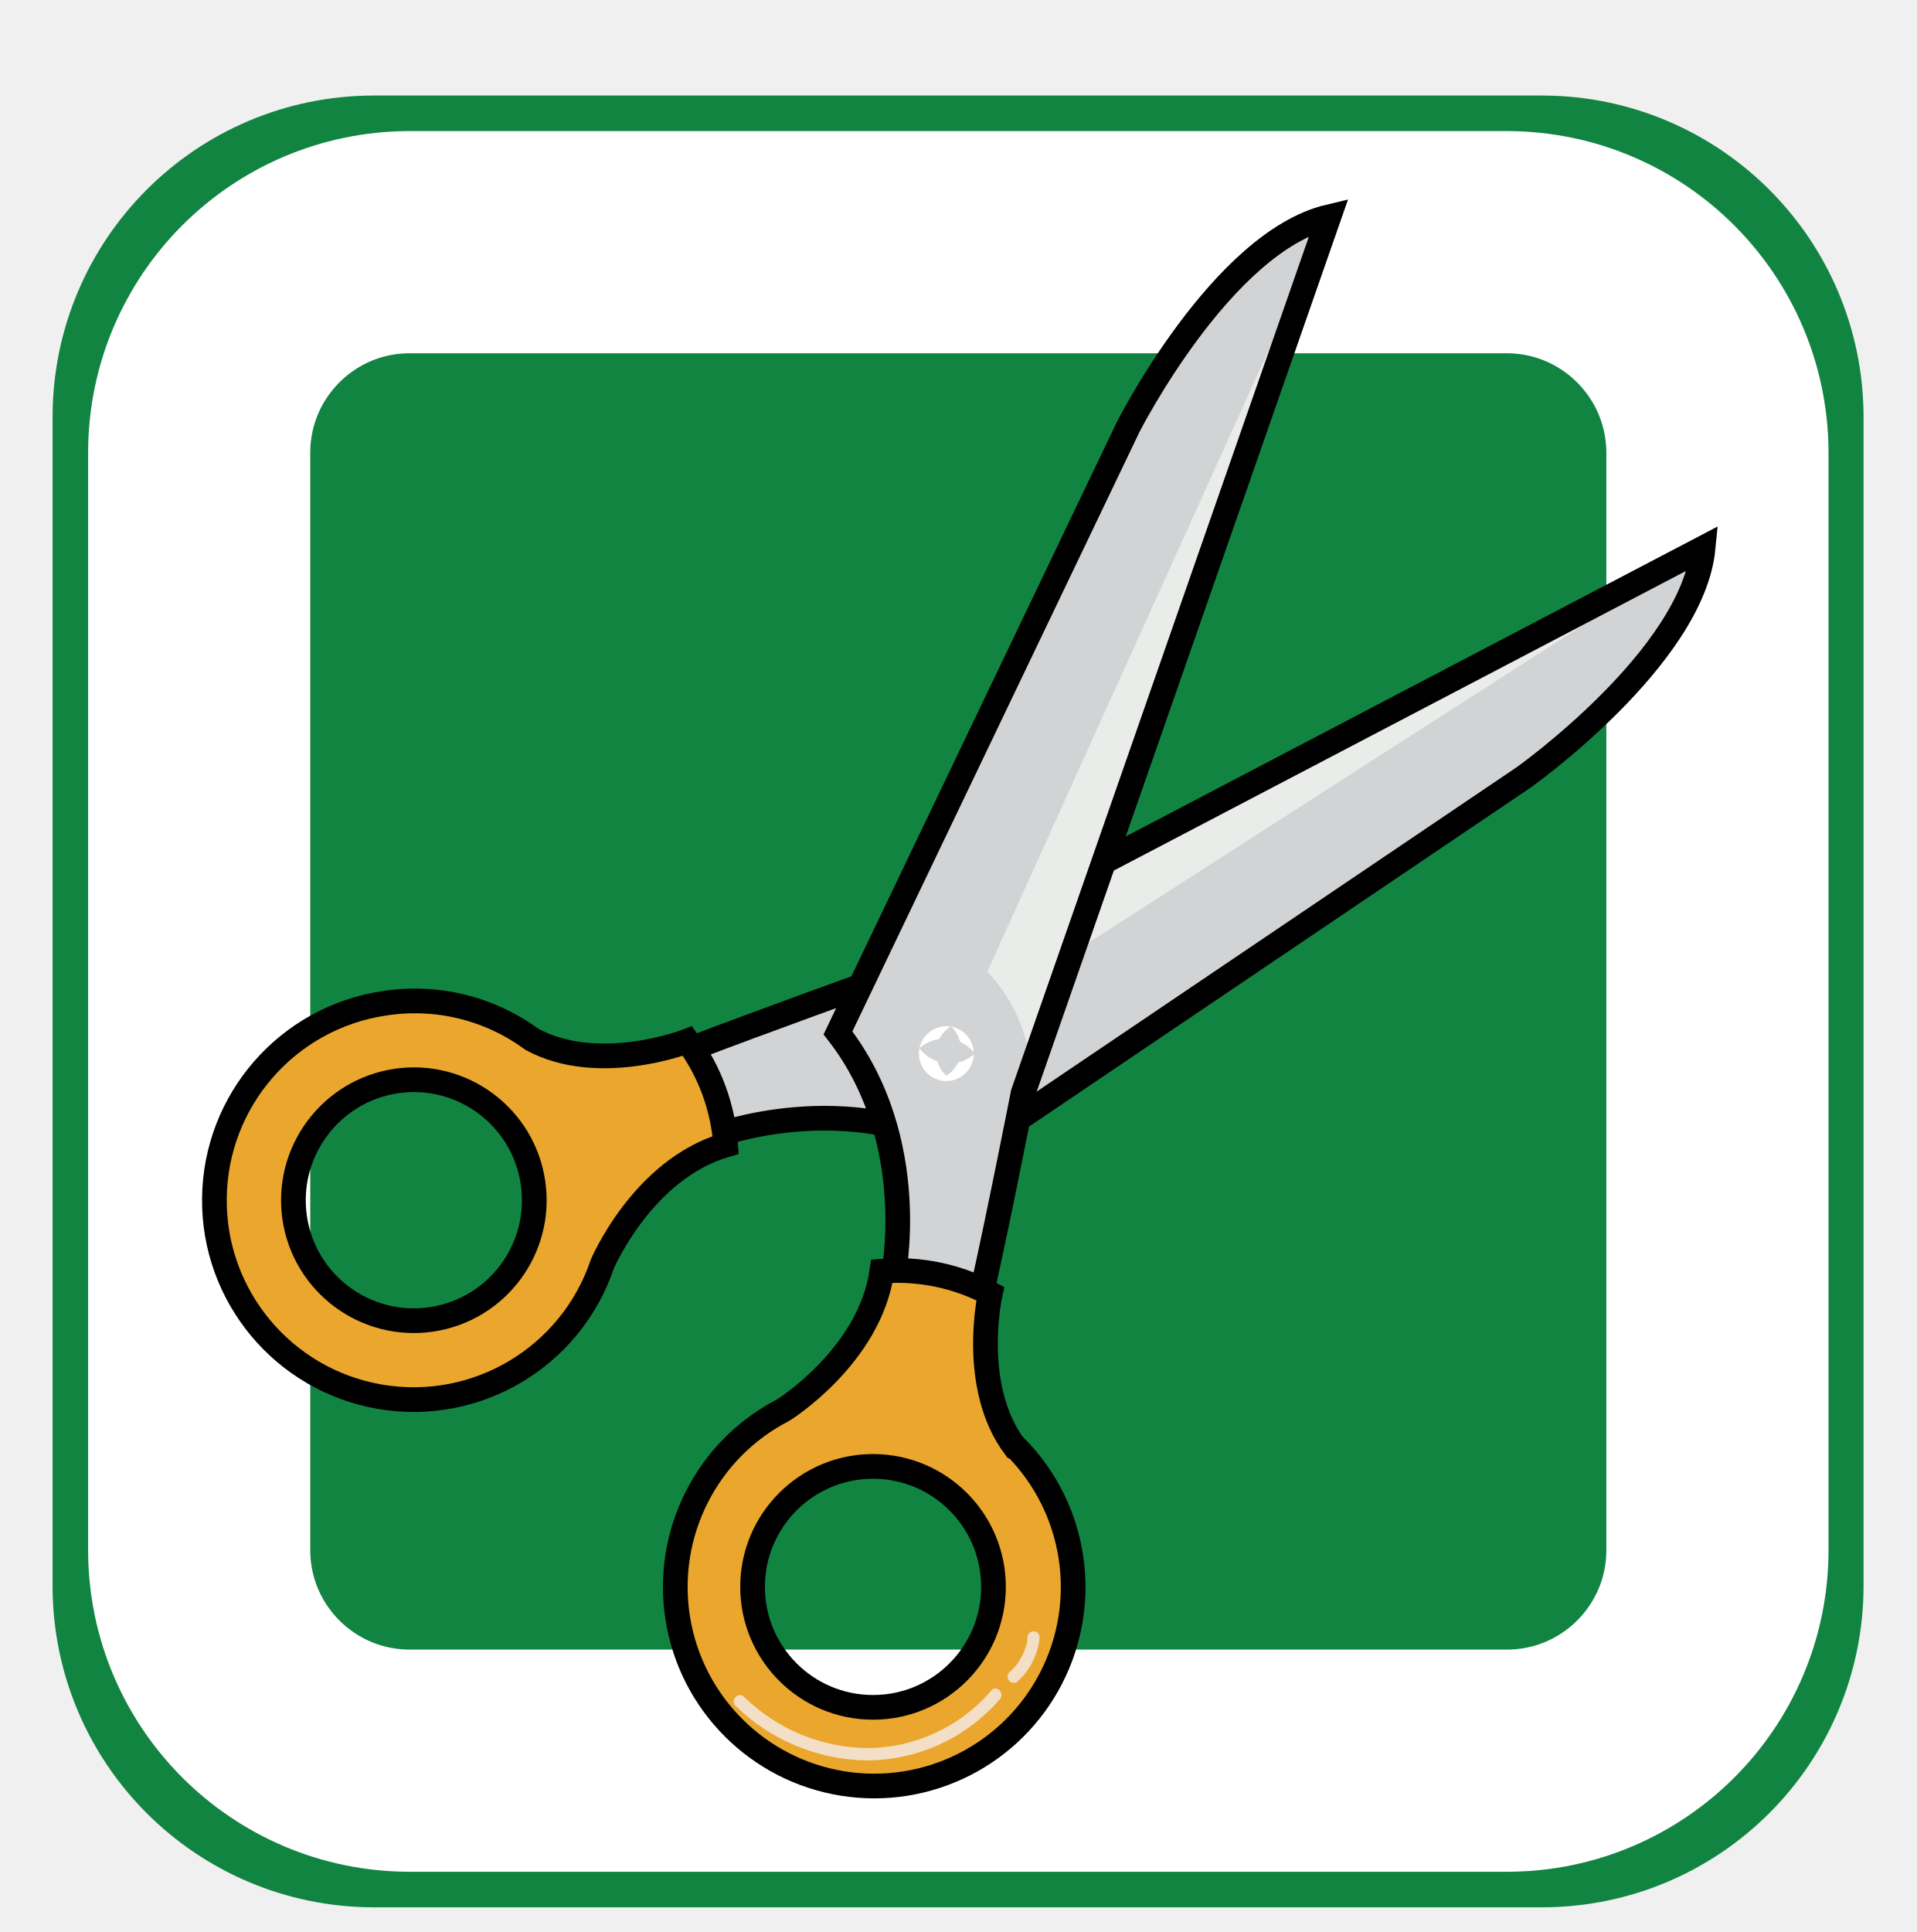
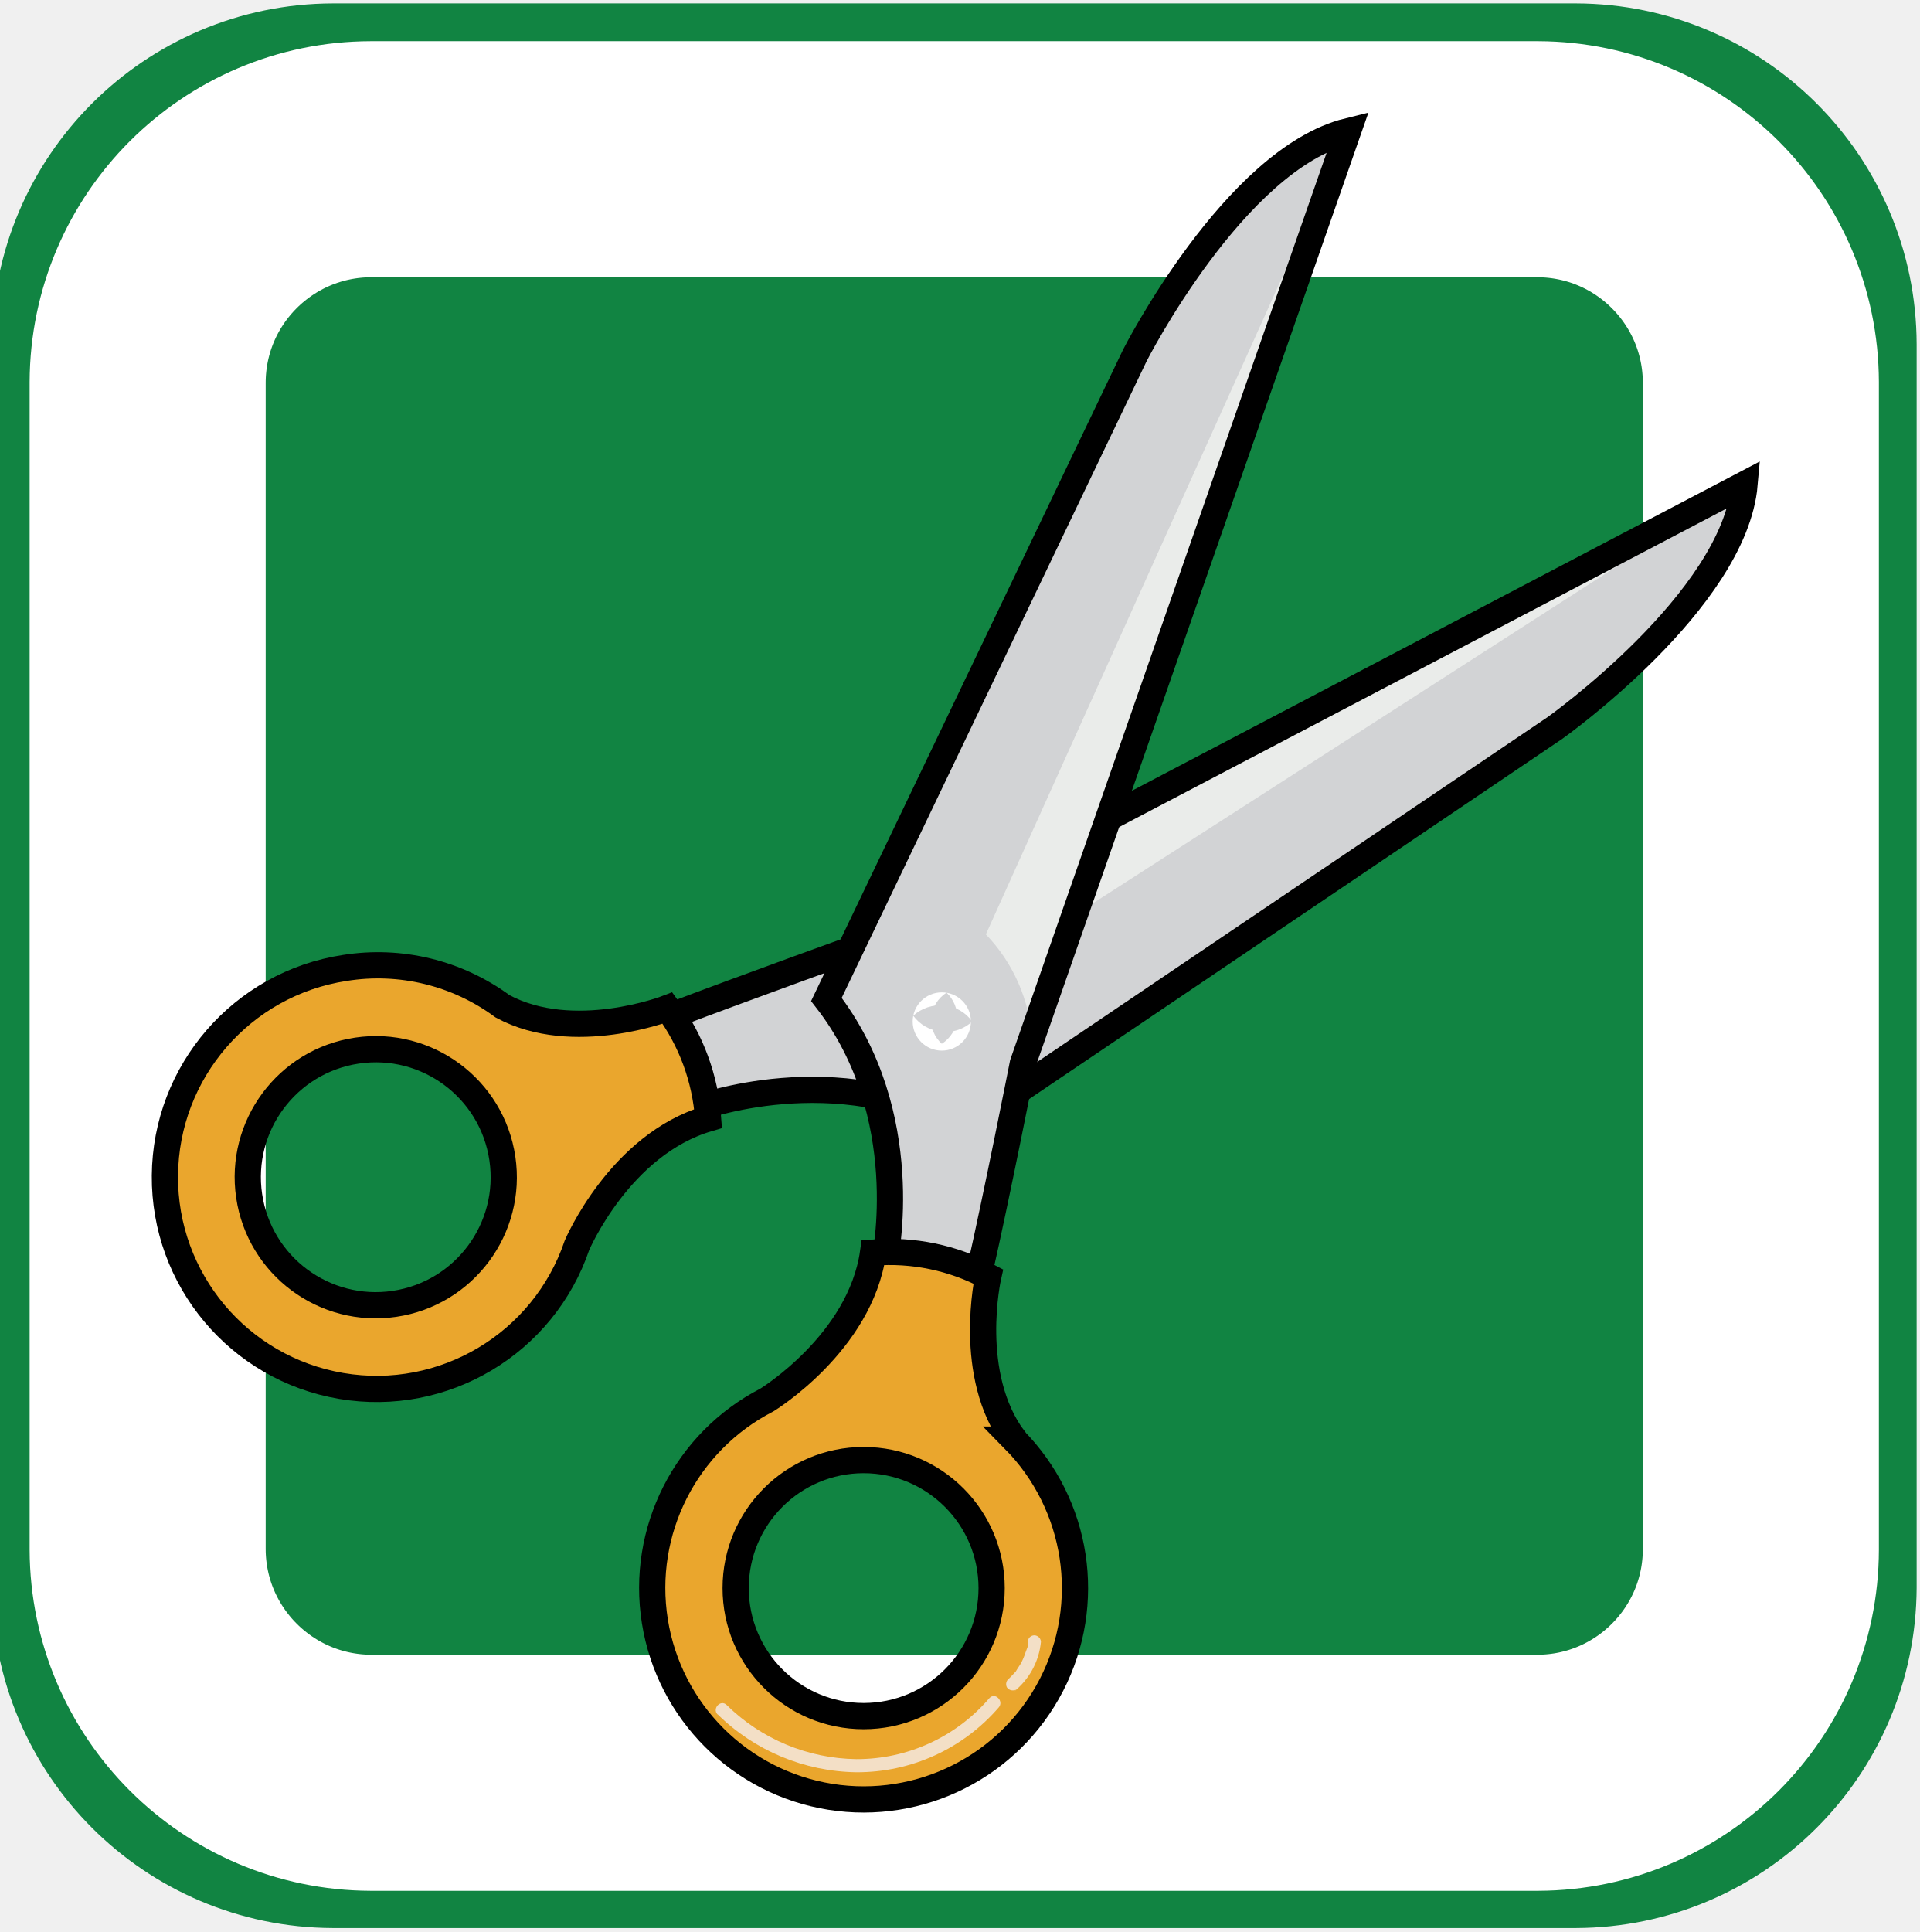
- <svg xmlns="http://www.w3.org/2000/svg" viewBox="0 0 77.65 78.26">
+ <svg xmlns="http://www.w3.org/2000/svg" viewBox="0 0 73.18 73.65">
  <defs>
    <style>.cls-1,.cls-5{fill:#eaecea;}.cls-1,.cls-8,.cls-9{stroke:#000;}.cls-1,.cls-10,.cls-3,.cls-4,.cls-8,.cls-9{stroke-miterlimit:10;}.cls-2{fill:#118442;}.cls-3,.cls-4,.cls-8{fill:none;}.cls-3{stroke:#118442;}.cls-3,.cls-4{stroke-width:9px;}.cls-4{stroke:#fff;}.cls-6{clip-path:url(#clip-path);}.cls-7{fill:#d2d3d5;}.cls-9{fill:#eaa62d;}.cls-10{fill:#fff;stroke:#d2d3d5;}.cls-11{clip-path:url(#clip-path-2);}.cls-12{fill:#f3dfc6;}</style>
    <clipPath id="clip-path">
-       <path class="cls-1" d="M29,46s5.32-2,10.16.74L61.73,31.49S68.57,26.64,69,22.2L35.65,39.66s-4.86,1.75-7.6,2.8S29,46,29,46Z" />
+       <path class="cls-1" d="M26.57,42.25s5.32-2,10.16.74L59.29,27.75s6.84-4.85,7.23-9.29L33.22,35.92s-4.87,1.75-7.6,2.79S26.57,42.25,26.57,42.25Z" />
    </clipPath>
    <clipPath id="clip-path-2">
-       <path class="cls-1" d="M36.17,51.79s1.19-5.56-2.22-9.95L45.71,17.29s3.79-7.48,8.13-8.51L41.45,44.28s-1,5.08-1.64,7.93S36.17,51.79,36.17,51.79Z" />
+       <path class="cls-1" d="M33.73,48.05s1.2-5.56-2.22-9.95L43.27,13.55S47.07,6.07,51.4,5L39,40.54s-1,5.07-1.65,7.93S33.73,48.05,33.73,48.05Z" />
    </clipPath>
  </defs>
  <g id="Layer_4" data-name="Layer 4">
-     <path class="cls-2" d="M71,64.26a8.53,8.53,0,0,1-8.51,8.5H15.13a8.52,8.52,0,0,1-8.5-8.5V16.87a8.52,8.52,0,0,1,8.5-8.5H62.51A8.53,8.53,0,0,1,71,16.87Z" />
-     <path class="cls-3" d="M71,64.26a8.53,8.53,0,0,1-8.51,8.5H15.13a8.52,8.52,0,0,1-8.5-8.5V16.87a8.52,8.52,0,0,1,8.5-8.5H62.51A8.53,8.53,0,0,1,71,16.87Z" />
-     <path class="cls-2" d="M69.58,62.82a8.53,8.53,0,0,1-8.51,8.5H16.57a8.53,8.53,0,0,1-8.5-8.5V18.32a8.53,8.53,0,0,1,8.5-8.51h44.5a8.54,8.54,0,0,1,8.51,8.51Z" />
-     <path class="cls-4" d="M69.58,62.82a8.53,8.53,0,0,1-8.51,8.5H16.57a8.53,8.53,0,0,1-8.5-8.5V18.32a8.53,8.53,0,0,1,8.5-8.51h44.5a8.54,8.54,0,0,1,8.51,8.51Z" />
-     <path class="cls-5" d="M29,46s5.32-2,10.16.74L61.73,31.49S68.57,26.64,69,22.2L35.65,39.66s-4.86,1.75-7.6,2.8S29,46,29,46Z" />
+     <path class="cls-2" d="M68.58,60.51A8.53,8.53,0,0,1,60.08,69H12.7a8.54,8.54,0,0,1-8.51-8.51V13.13a8.53,8.53,0,0,1,8.51-8.5H60.08a8.52,8.52,0,0,1,8.5,8.5Z" />
+     <path class="cls-3" d="M68.58,60.51A8.53,8.53,0,0,1,60.08,69H12.7a8.54,8.54,0,0,1-8.51-8.51V13.13a8.53,8.53,0,0,1,8.51-8.5H60.08a8.52,8.52,0,0,1,8.5,8.5Z" />
+     <path class="cls-2" d="M67.14,59.07a8.53,8.53,0,0,1-8.5,8.51H14.14a8.54,8.54,0,0,1-8.51-8.51V14.57a8.53,8.53,0,0,1,8.51-8.5h44.5a8.53,8.53,0,0,1,8.5,8.5Z" />
+     <path class="cls-4" d="M67.14,59.07a8.53,8.53,0,0,1-8.5,8.51H14.14a8.54,8.54,0,0,1-8.51-8.51V14.57a8.53,8.53,0,0,1,8.51-8.5h44.5a8.53,8.53,0,0,1,8.5,8.5Z" />
+     <path class="cls-5" d="M26.57,42.25s5.32-2,10.16.74L59.29,27.75s6.84-4.85,7.23-9.29L33.22,35.92s-4.87,1.75-7.6,2.79S26.57,42.25,26.57,42.25Z" />
    <g class="cls-6">
-       <path class="cls-7" d="M69,22.2,40.73,40.35a6.36,6.36,0,0,0-4.18-1.16A33.67,33.67,0,0,0,29,40.7l-1.95,2.73,1.82,4,10.69.17,6-4.13,22.42-16,1.53-4.86L69,22.2" />
+       <path class="cls-7" d="M66.52,18.46,38.29,36.61a6.36,6.36,0,0,0-4.18-1.16A33.53,33.53,0,0,0,26.61,37l-2,2.73,1.83,4,10.68.17,6-4.13,22.42-16,1.53-4.85-.63-.4" />
    </g>
-     <path class="cls-8" d="M29,46s5.32-2,10.16.74L61.73,31.49S68.57,26.64,69,22.2L35.65,39.66s-4.86,1.75-7.6,2.8S29,46,29,46Z" />
-     <path class="cls-9" d="M15.58,40.64A8.07,8.07,0,1,0,24.4,51.21h0s1.62-3.84,5-4.83a8.06,8.06,0,0,0-1.55-4.21s-3.59,1.4-6.3-.07h0A8,8,0,0,0,15.58,40.64Zm.47,3.15a4.88,4.88,0,1,1-4.11,5.55A4.89,4.89,0,0,1,16.05,43.79Z" />
-     <circle class="cls-10" cx="37.69" cy="42.51" r="1.61" />
-     <path class="cls-7" d="M38.75,42.16a1.28,1.28,0,0,1-.85.73,1.31,1.31,0,0,1-1.09-.25,1.24,1.24,0,0,1,.85-.72A1.26,1.26,0,0,1,38.75,42.16Z" />
-     <path class="cls-7" d="M38.07,43.55a1.51,1.51,0,0,1-.55-2.18,1.51,1.51,0,0,1,.55,2.18Z" />
-     <path class="cls-5" d="M36.17,51.79s1.19-5.56-2.22-9.95L45.71,17.29s3.79-7.48,8.13-8.51L41.45,44.28s-1,5.08-1.64,7.93S36.17,51.79,36.17,51.79Z" />
+     <path class="cls-8" d="M26.57,42.25s5.32-2,10.16.74L59.29,27.75s6.84-4.85,7.23-9.29L33.22,35.92s-4.87,1.75-7.6,2.79S26.57,42.25,26.57,42.25Z" />
+     <path class="cls-9" d="M13.14,36.9A8.07,8.07,0,1,0,22,47.47h0s1.63-3.84,5-4.83a8.06,8.06,0,0,0-1.55-4.21s-3.59,1.39-6.29-.07h0A8,8,0,0,0,13.14,36.9Zm.47,3.15A4.88,4.88,0,1,1,9.5,45.59,4.88,4.88,0,0,1,13.61,40.05Z" />
+     <circle class="cls-10" cx="35.26" cy="38.77" r="1.61" />
+     <path class="cls-7" d="M36.32,38.42a1.26,1.26,0,0,1-1.94.48,1.28,1.28,0,0,1,.85-.73A1.31,1.31,0,0,1,36.32,38.42Z" />
+     <path class="cls-7" d="M35.63,39.81a1.49,1.49,0,0,1-.75-1,1.46,1.46,0,0,1,.21-1.21,1.55,1.55,0,0,1,.76,1A1.5,1.5,0,0,1,35.63,39.81Z" />
+     <path class="cls-5" d="M33.73,48.05s1.2-5.56-2.22-9.95L43.27,13.55S47.07,6.07,51.4,5L39,40.54s-1,5.07-1.65,7.93S33.73,48.05,33.73,48.05Z" />
    <g class="cls-11">
-       <path class="cls-7" d="M53.84,8.78,40,39.36a6.38,6.38,0,0,1,1.76,4A33.28,33.28,0,0,1,41.4,51L39,53.31l-4.2-1.22L33.05,41.55,36.25,35,48.77,10.43l4.58-2.22.49.57" />
+       <path class="cls-7" d="M51.4,5,37.59,35.62a6.34,6.34,0,0,1,1.76,4A33.18,33.18,0,0,1,39,47.23l-2.41,2.33-4.2-1.22L30.62,37.8l3.19-6.58L46.33,6.69l4.58-2.22L51.4,5" />
    </g>
-     <path class="cls-8" d="M36.17,51.79s1.19-5.56-2.22-9.95L45.71,17.29s3.79-7.48,8.13-8.51L41.45,44.28s-1,5.08-1.64,7.93S36.17,51.79,36.17,51.79Z" />
-     <path class="cls-9" d="M41.12,58.62h0c-1.85-2.46-1-6.22-1-6.22a8,8,0,0,0-4.39-.91c-.49,3.45-4,5.63-4,5.63h0a8.06,8.06,0,1,0,9.43,1.51ZM35.37,69.16a4.88,4.88,0,1,1,4.88-4.88A4.88,4.88,0,0,1,35.37,69.16Z" />
-     <circle class="cls-10" cx="38.34" cy="42.68" r="1.61" />
-     <path class="cls-7" d="M38.53,41.58a1.27,1.27,0,0,1,.4,1.05,1.22,1.22,0,0,1-.59.94,1.25,1.25,0,0,1,.19-2Z" />
-     <path class="cls-7" d="M37.25,42.46a1.54,1.54,0,0,1,1.17-.38,1.48,1.48,0,0,1,1.07.6,1.5,1.5,0,0,1-1.17.39A1.52,1.52,0,0,1,37.25,42.46Z" />
-     <path class="cls-12" d="M29.79,69.09a7.77,7.77,0,0,0,5.3,2.22,7.16,7.16,0,0,0,5.42-2.48c.21-.24-.14-.6-.35-.35a6.66,6.66,0,0,1-5.07,2.33,7.26,7.26,0,0,1-4.94-2.07c-.22-.24-.58.12-.36.35Z" />
-     <path class="cls-12" d="M41.06,68.25a2.75,2.75,0,0,0,1.06-1.92.25.25,0,0,0-.25-.25.26.26,0,0,0-.25.25v.06s0,0,0,0a.36.36,0,0,0,0,.1,2.17,2.17,0,0,1-.07.24,1.65,1.65,0,0,1-.18.41,1.32,1.32,0,0,1-.12.2.86.86,0,0,1-.07.1v0l0,0a.93.93,0,0,1-.16.18l-.08.08,0,0,0,0a.26.26,0,0,0-.09.34.25.25,0,0,0,.34.09Z" />
+     <path class="cls-8" d="M33.73,48.05s1.2-5.56-2.22-9.95L43.27,13.55S47.07,6.07,51.4,5L39,40.54s-1,5.07-1.65,7.93S33.73,48.05,33.73,48.05Z" />
+     <path class="cls-9" d="M38.68,54.88h0c-1.85-2.46-1-6.22-1-6.22a8,8,0,0,0-4.39-.91c-.49,3.45-4.05,5.62-4.05,5.62h0a8.06,8.06,0,1,0,9.43,1.51ZM32.93,65.42a4.88,4.88,0,1,1,4.88-4.88A4.88,4.88,0,0,1,32.93,65.42Z" />
+     <circle class="cls-10" cx="35.91" cy="38.94" r="1.61" />
+     <path class="cls-7" d="M36.09,37.84a1.31,1.31,0,0,1,.41,1,1.29,1.29,0,0,1-.59.95,1.25,1.25,0,0,1-.41-1A1.31,1.31,0,0,1,36.09,37.84Z" />
+     <path class="cls-7" d="M34.82,38.72A1.53,1.53,0,0,1,36,38.33a1.48,1.48,0,0,1,1.07.61,1.49,1.49,0,0,1-1.16.39A1.52,1.52,0,0,1,34.82,38.72Z" />
+     <path class="cls-12" d="M27.36,65.35a7.71,7.71,0,0,0,5.29,2.21,7.12,7.12,0,0,0,5.43-2.47c.21-.24-.14-.6-.36-.35a6.65,6.65,0,0,1-5.07,2.32A7.19,7.19,0,0,1,27.71,65c-.22-.23-.57.12-.35.36Z" />
+     <path class="cls-12" d="M38.63,64.51a2.77,2.77,0,0,0,1.06-1.92.26.26,0,0,0-.25-.25.25.25,0,0,0-.25.25v.06s0,0,0,0,0,.08,0,.11L39.1,63a2.53,2.53,0,0,1-.18.42l-.13.2-.06.1,0,0,0,0-.17.18-.08.08,0,0s-.06,0,0,0a.27.27,0,0,0-.09.34.27.27,0,0,0,.35.09Z" />
  </g>
</svg>
